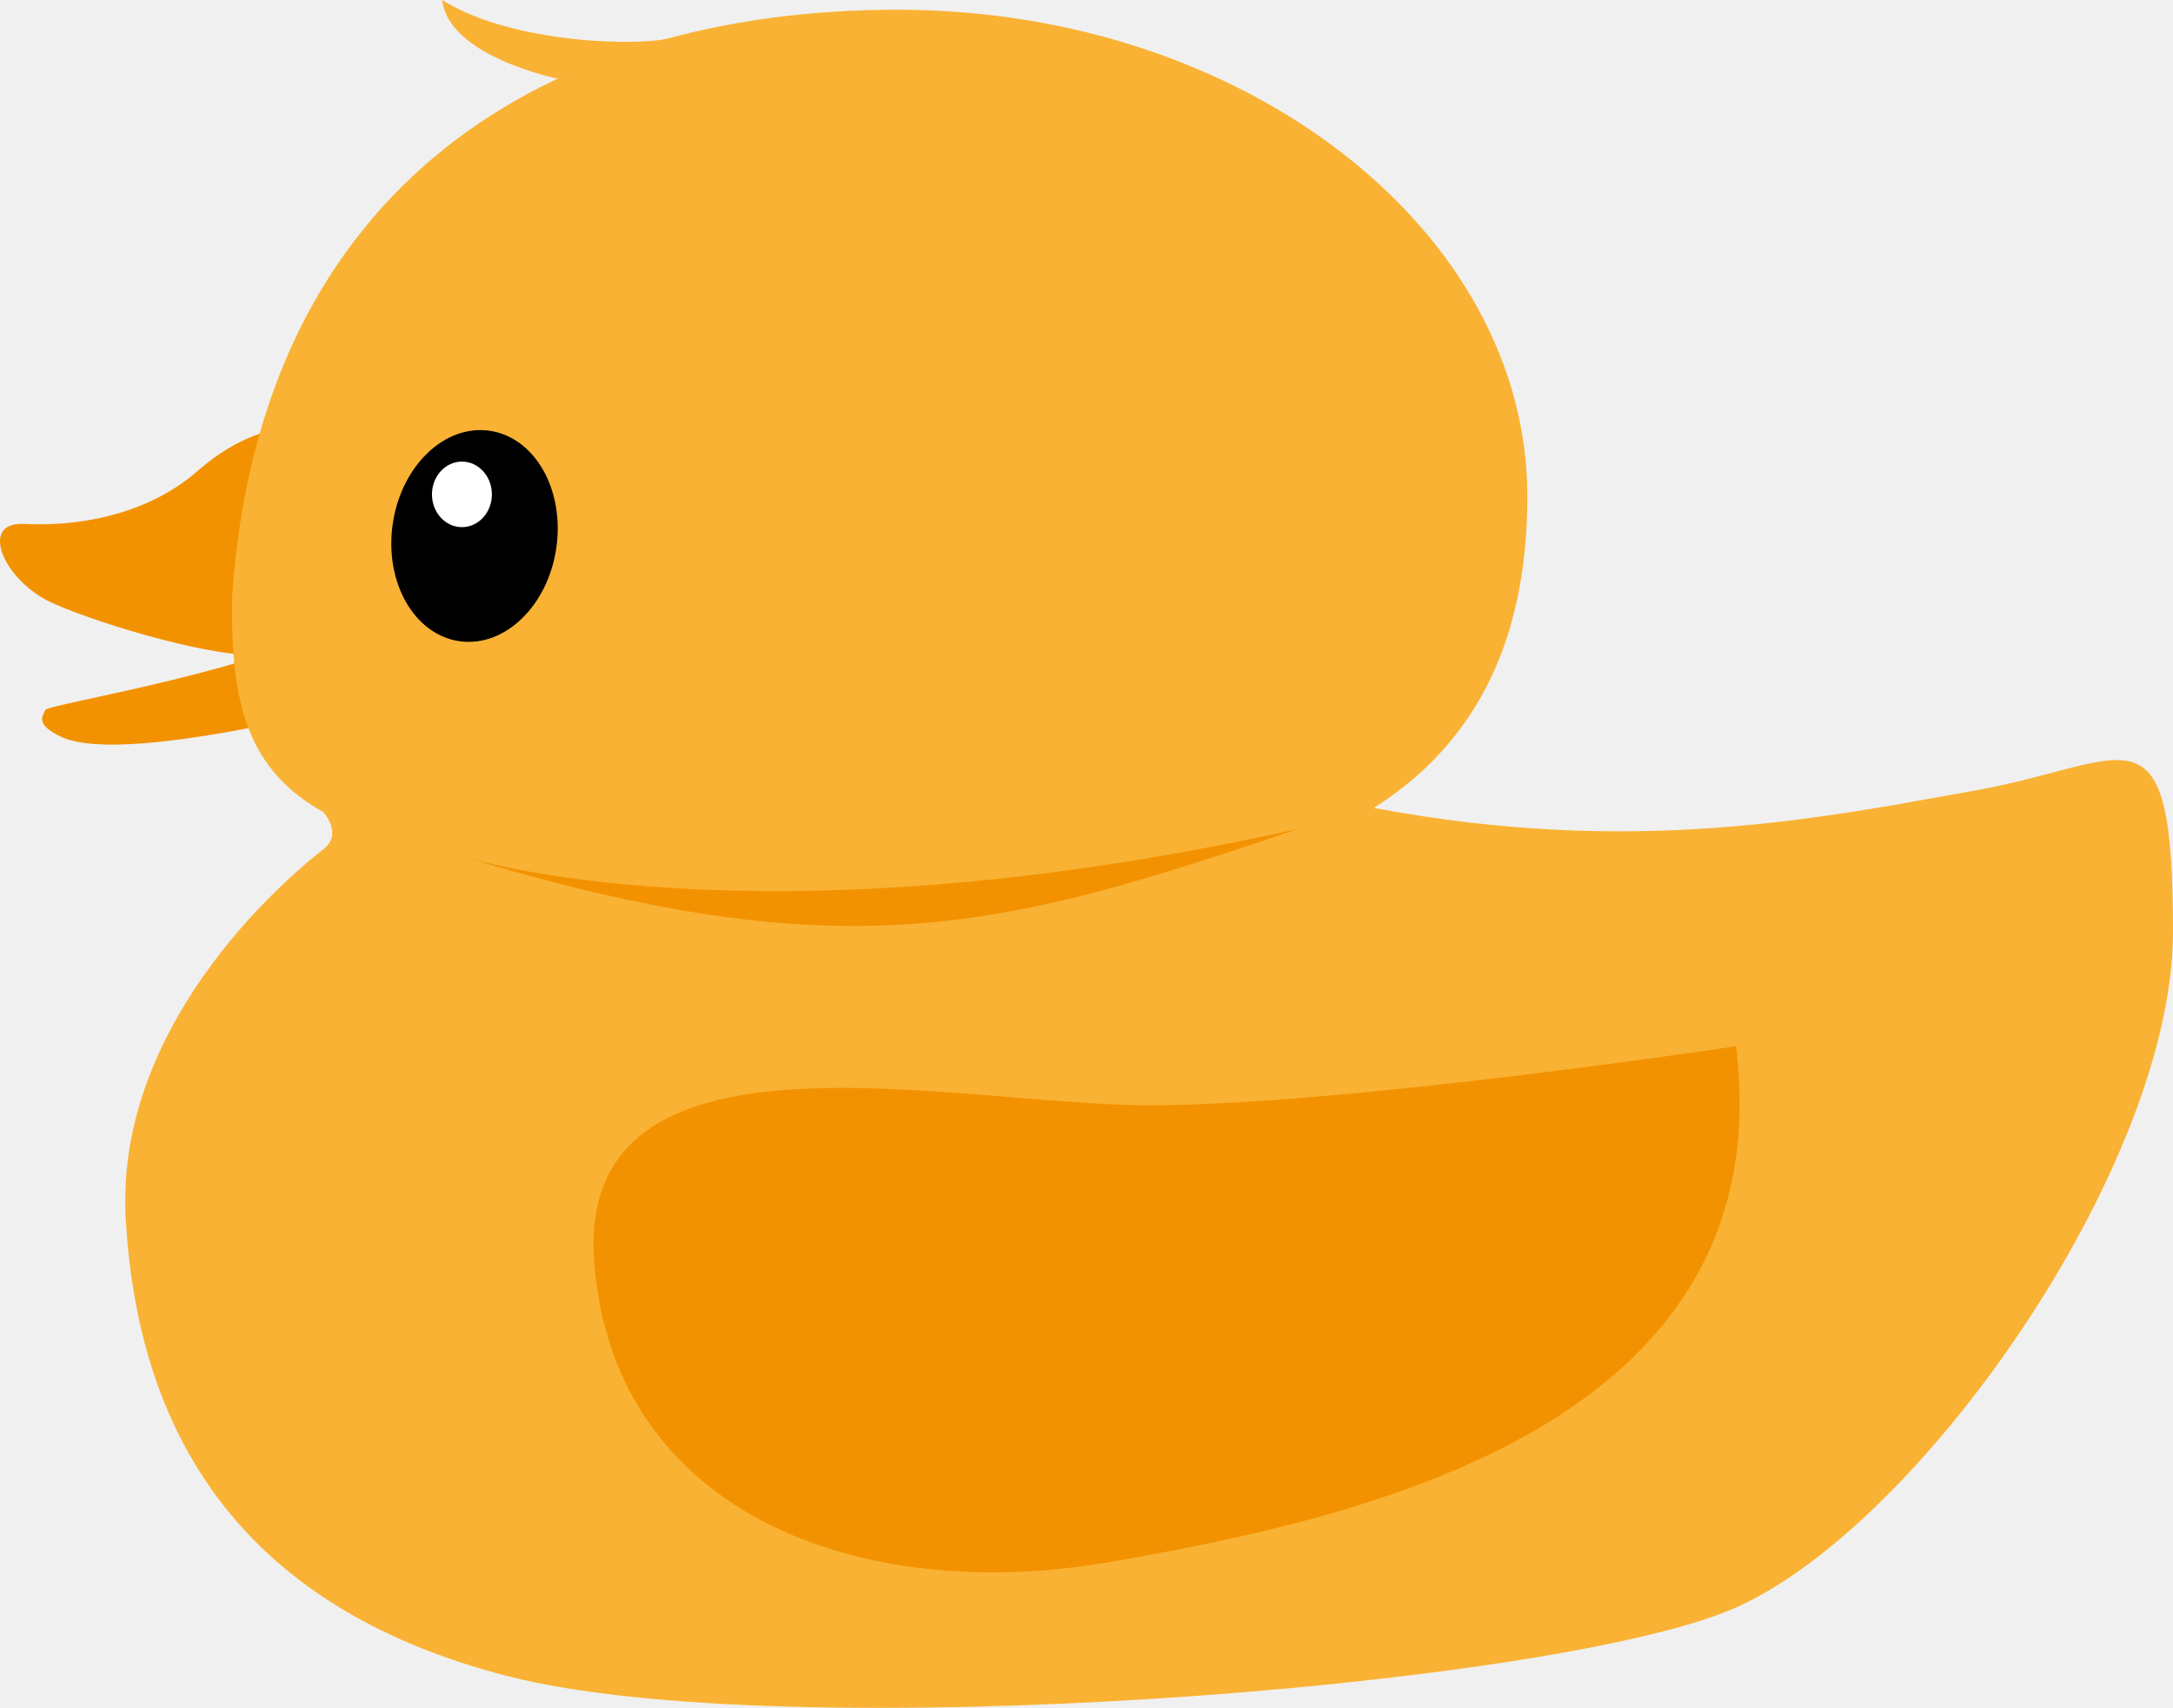
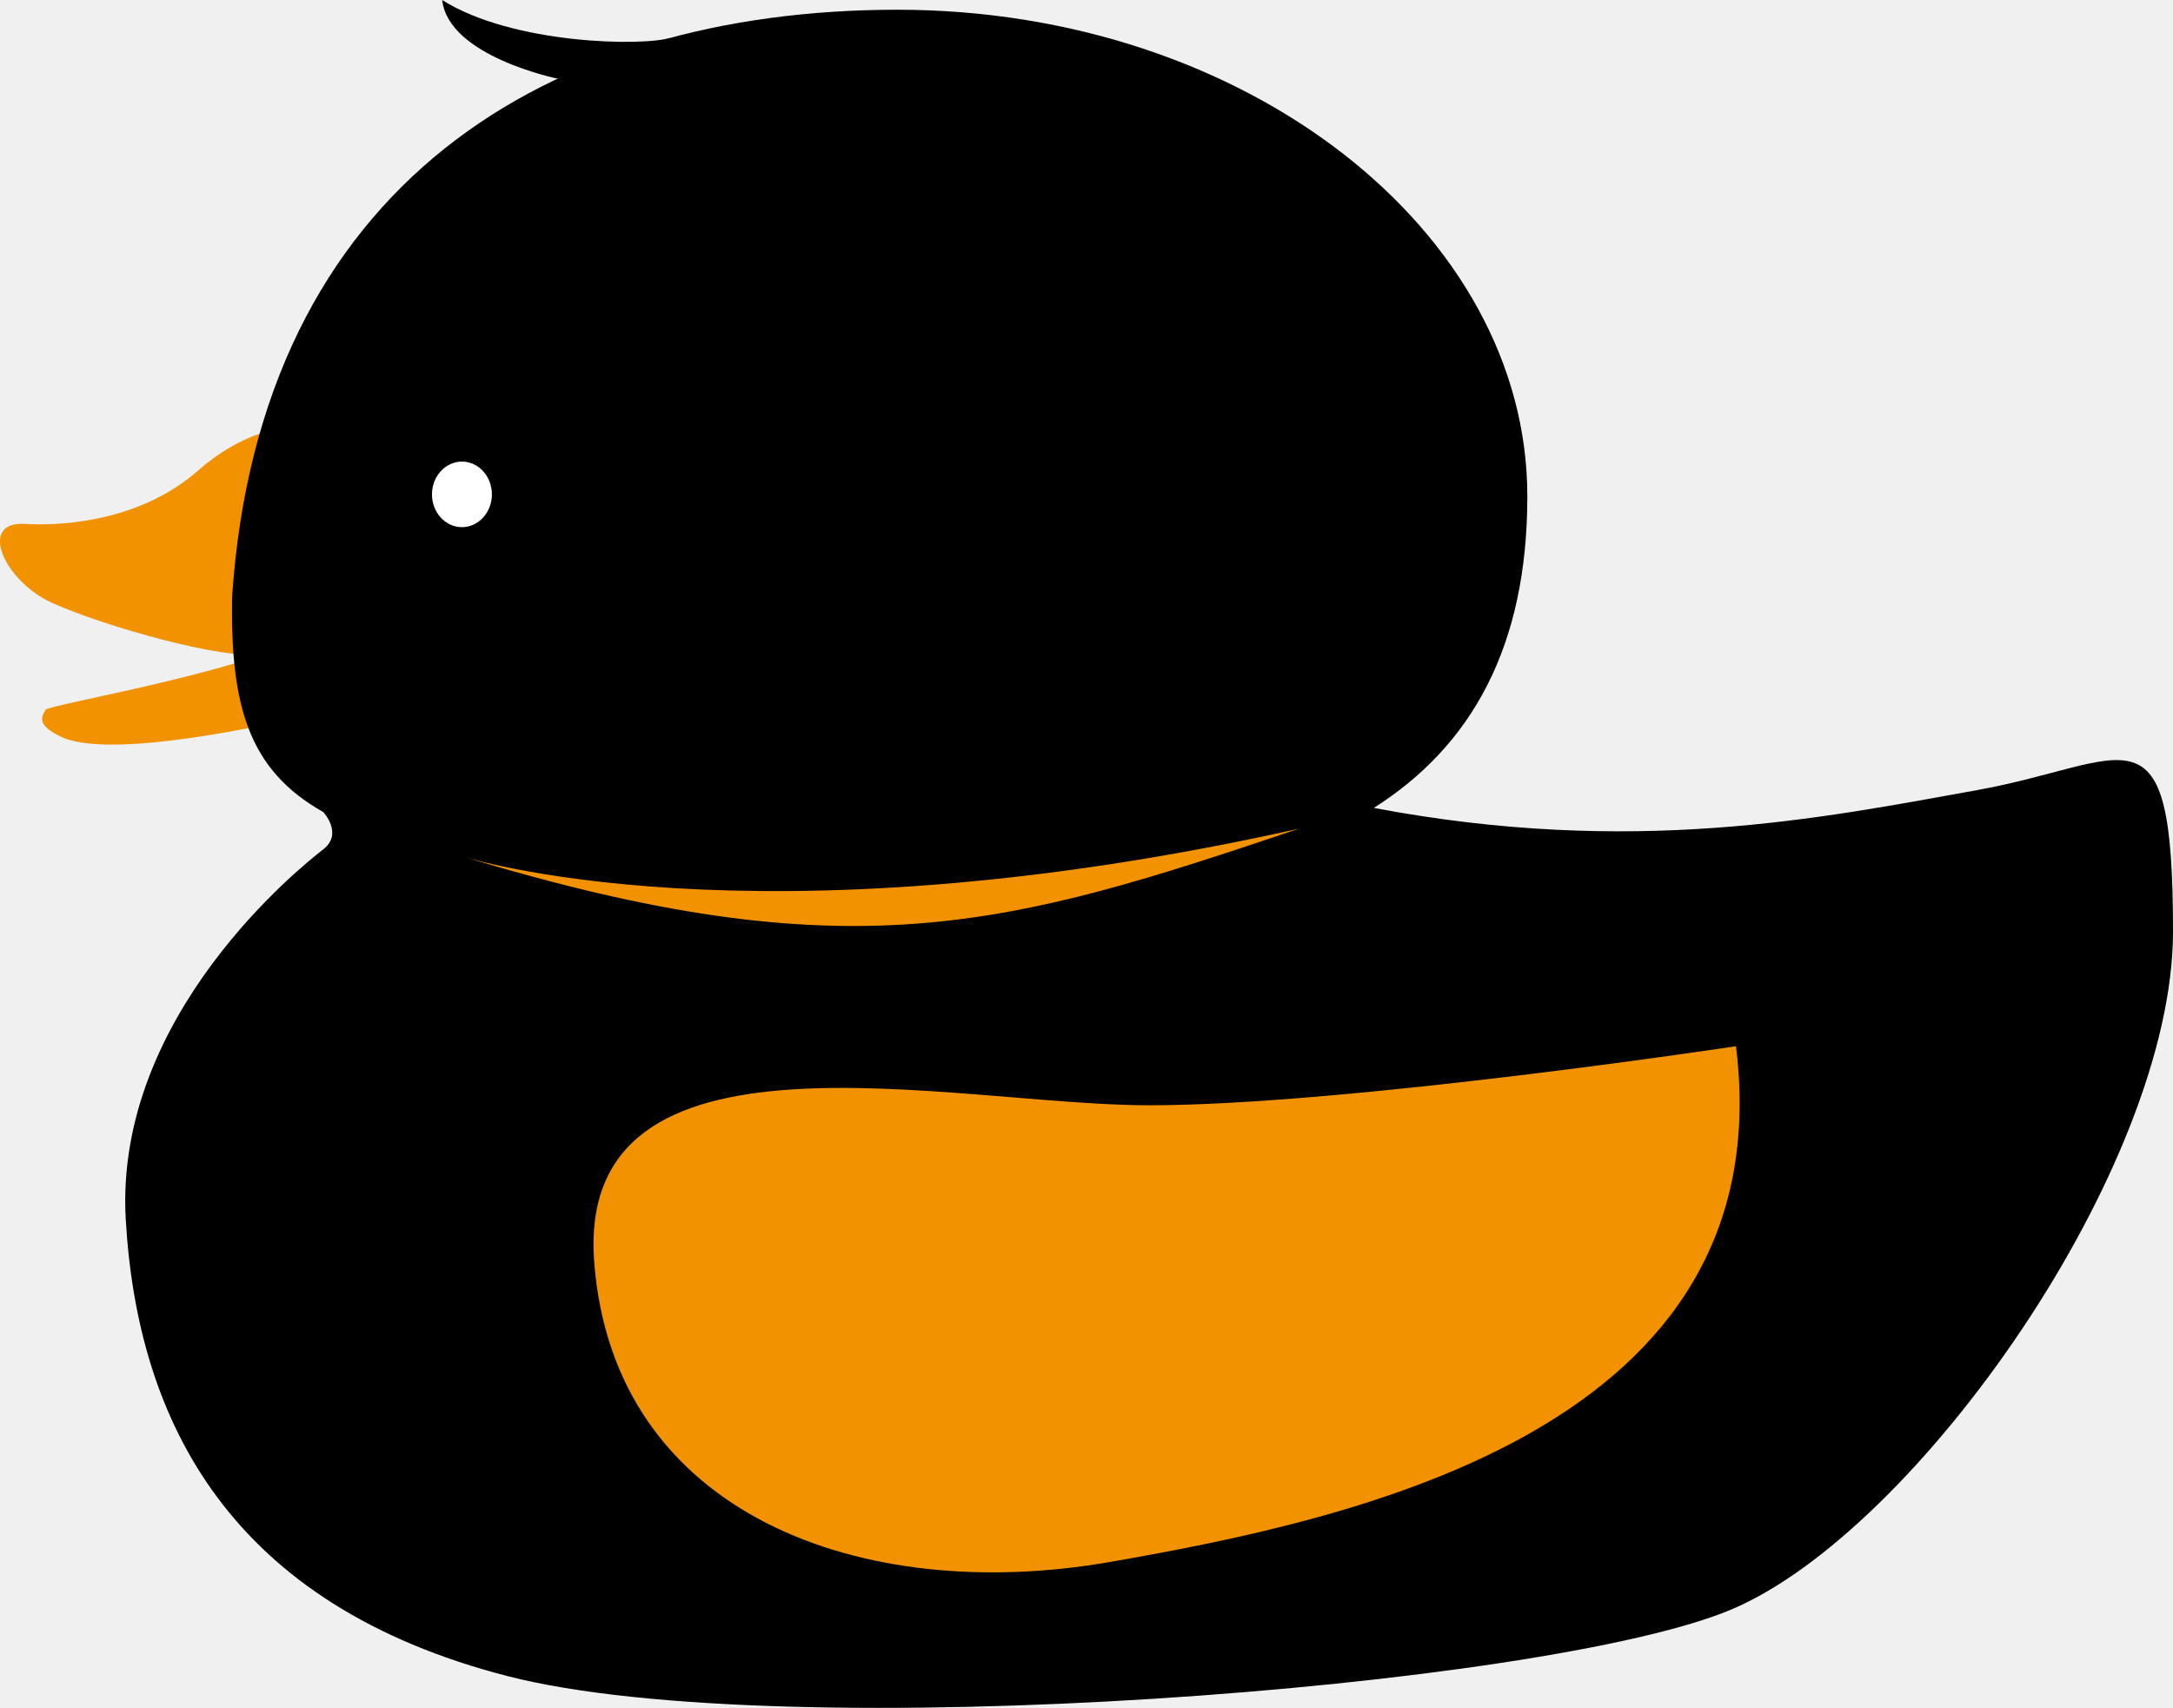
<svg xmlns="http://www.w3.org/2000/svg" version="1.1" id="Layer_1" x="0px" y="0px" width="349.33px" height="274.555px" viewBox="0 0 349.33 274.555" enable-background="new 0 0 349.33 274.555" xml:space="preserve">
  <g id="Layer_2">
    <g>
      <path fill="#F39200" d="M47.825,68.628c0,0-7.371-0.534-16.022,7.05S11.401,84.65,3.924,84.223    c-7.478-0.427-3.312,9.187,4.486,12.711c7.797,3.525,27.45,9.293,34.073,8.226C49.107,104.091,49.854,69.91,47.825,68.628z" />
      <path fill="#F39200" d="M64.117,111.398c0,0-43.315,12.123-54.242,7.072c-4.411-2.071-2.95-3.473-2.561-4.36    c0.391-0.887,39.017-7.253,44.186-13.777C56.667,93.808,65.764,108.642,64.117,111.398z" />
-       <path fill="#F9B233" d="M317.685,127.047c-24.684,4.431-55.051,10.725-96.829,2.831l0,0c15.738-9.983,24.678-25.965,24.678-50.097    c0-42.646-45.339-78.216-101.267-78.216c-55.927,0-102.531,28.014-106.962,94.469c-0.235,17.101,2.461,27.656,14.659,34.505    c0.005,0.006,3.262,3.471,0,6.001c-3.266,2.532-33.646,26.583-31.747,59.494c1.898,32.91,17.088,62.023,61.392,73.417    c44.305,11.393,167.091,1.898,196.836-10.76c29.746-12.657,70.886-71.051,70.886-108.942    C349.33,111.857,342.368,122.617,317.685,127.047z" />
+       <path fill="{{color}}" d="M317.685,127.047c-24.684,4.431-55.051,10.725-96.829,2.831l0,0c15.738-9.983,24.678-25.965,24.678-50.097    c0-42.646-45.339-78.216-101.267-78.216c-55.927,0-102.531,28.014-106.962,94.469c-0.235,17.101,2.461,27.656,14.659,34.505    c0.005,0.006,3.262,3.471,0,6.001c-3.266,2.532-33.646,26.583-31.747,59.494c1.898,32.91,17.088,62.023,61.392,73.417    c44.305,11.393,167.091,1.898,196.836-10.76c29.746-12.657,70.886-71.051,70.886-108.942    C349.33,111.857,342.368,122.617,317.685,127.047z" />
      <path fill="#F39200" d="M279.078,168.187c0,0-62.744,9.494-94.348,9.494c-31.603,0-92.361-15.188-89.197,25.316    c3.163,40.505,43.037,55.062,82.91,48.101S286.672,229.578,279.078,168.187z" />
      <ellipse transform="matrix(0.1414 -0.99 0.99 0.1414 -19.8078 149.4951)" cx="76.28" cy="86.167" rx="17.088" ry="13.29" />
      <ellipse fill="#FFFFFF" cx="74.26" cy="79.474" rx="4.817" ry="5.27" />
      <path fill="#F39200" d="M74.26,137.643c0,0,46.588,15.189,134.562-4.431C161.989,149.035,136.532,156.63,74.26,137.643z" />
-       <path fill="#F9B233" d="M89.66,12.648c0,0-17.575-3.564-18.575-12.647c11.333,7.167,32.46,7.49,36.844,6.04" />
+       <path fill="{{color}}" d="M89.66,12.648c0,0-17.575-3.564-18.575-12.647c11.333,7.167,32.46,7.49,36.844,6.04" />
    </g>
  </g>
</svg>
